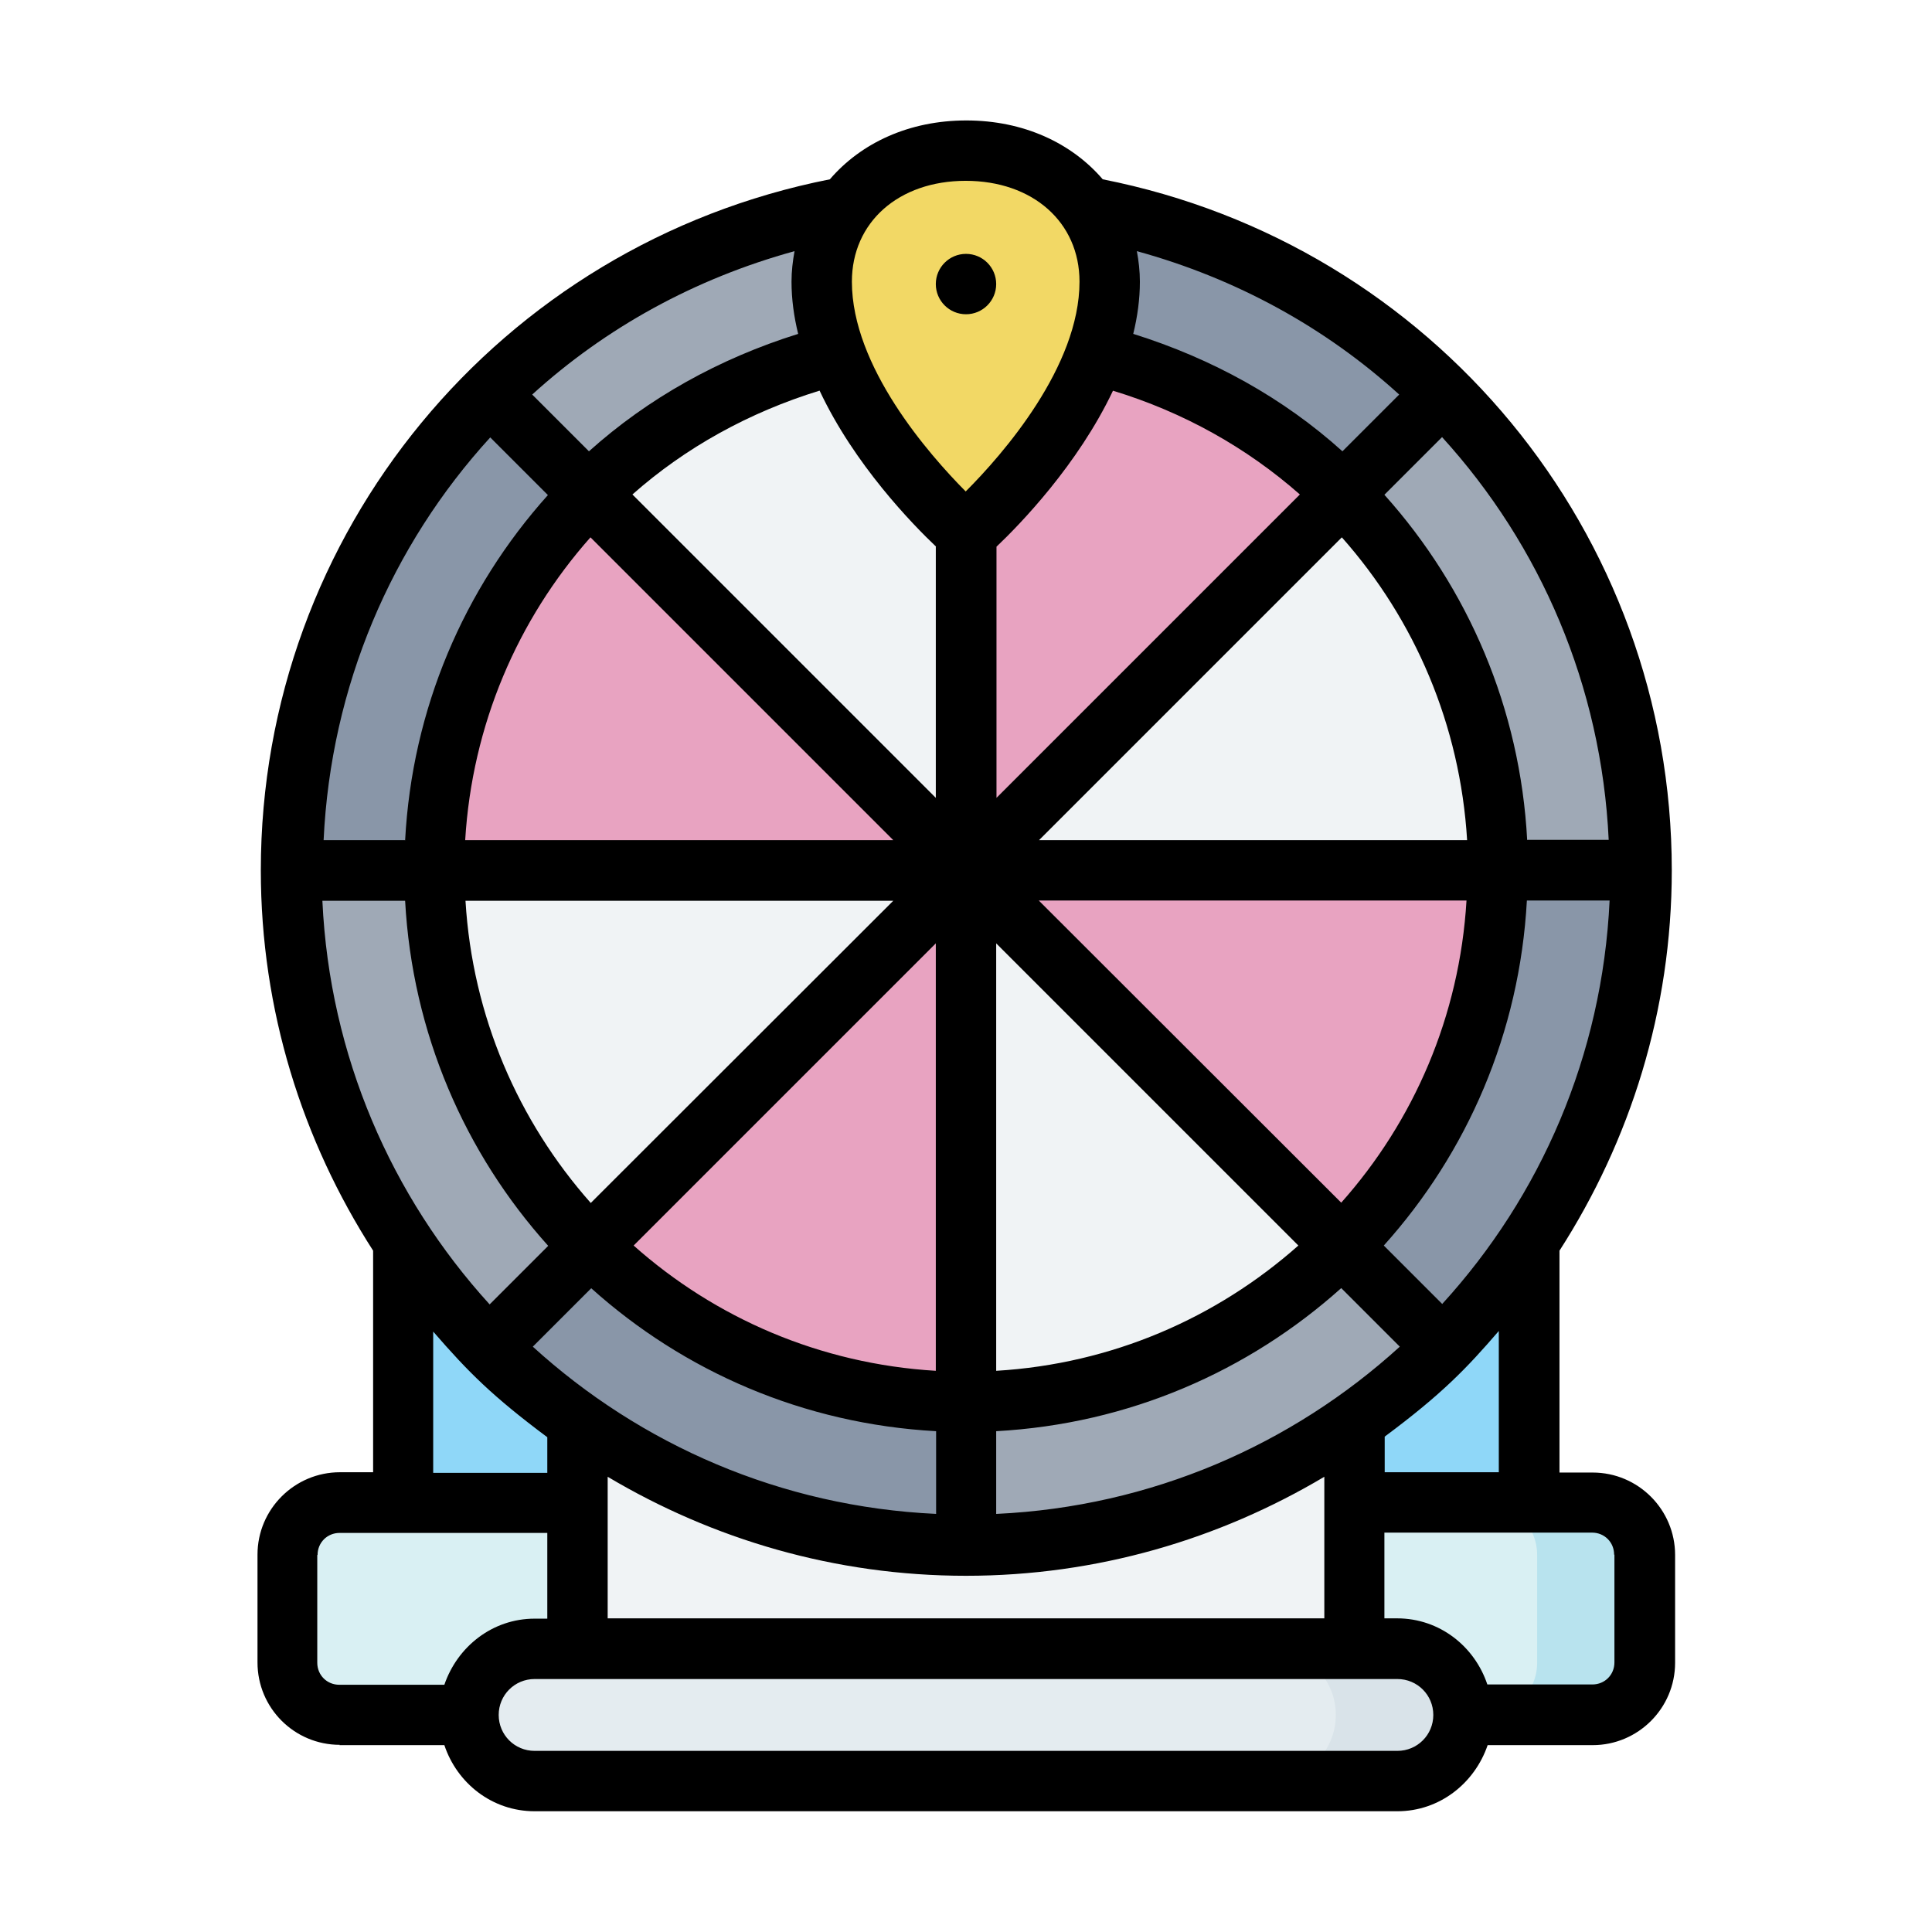
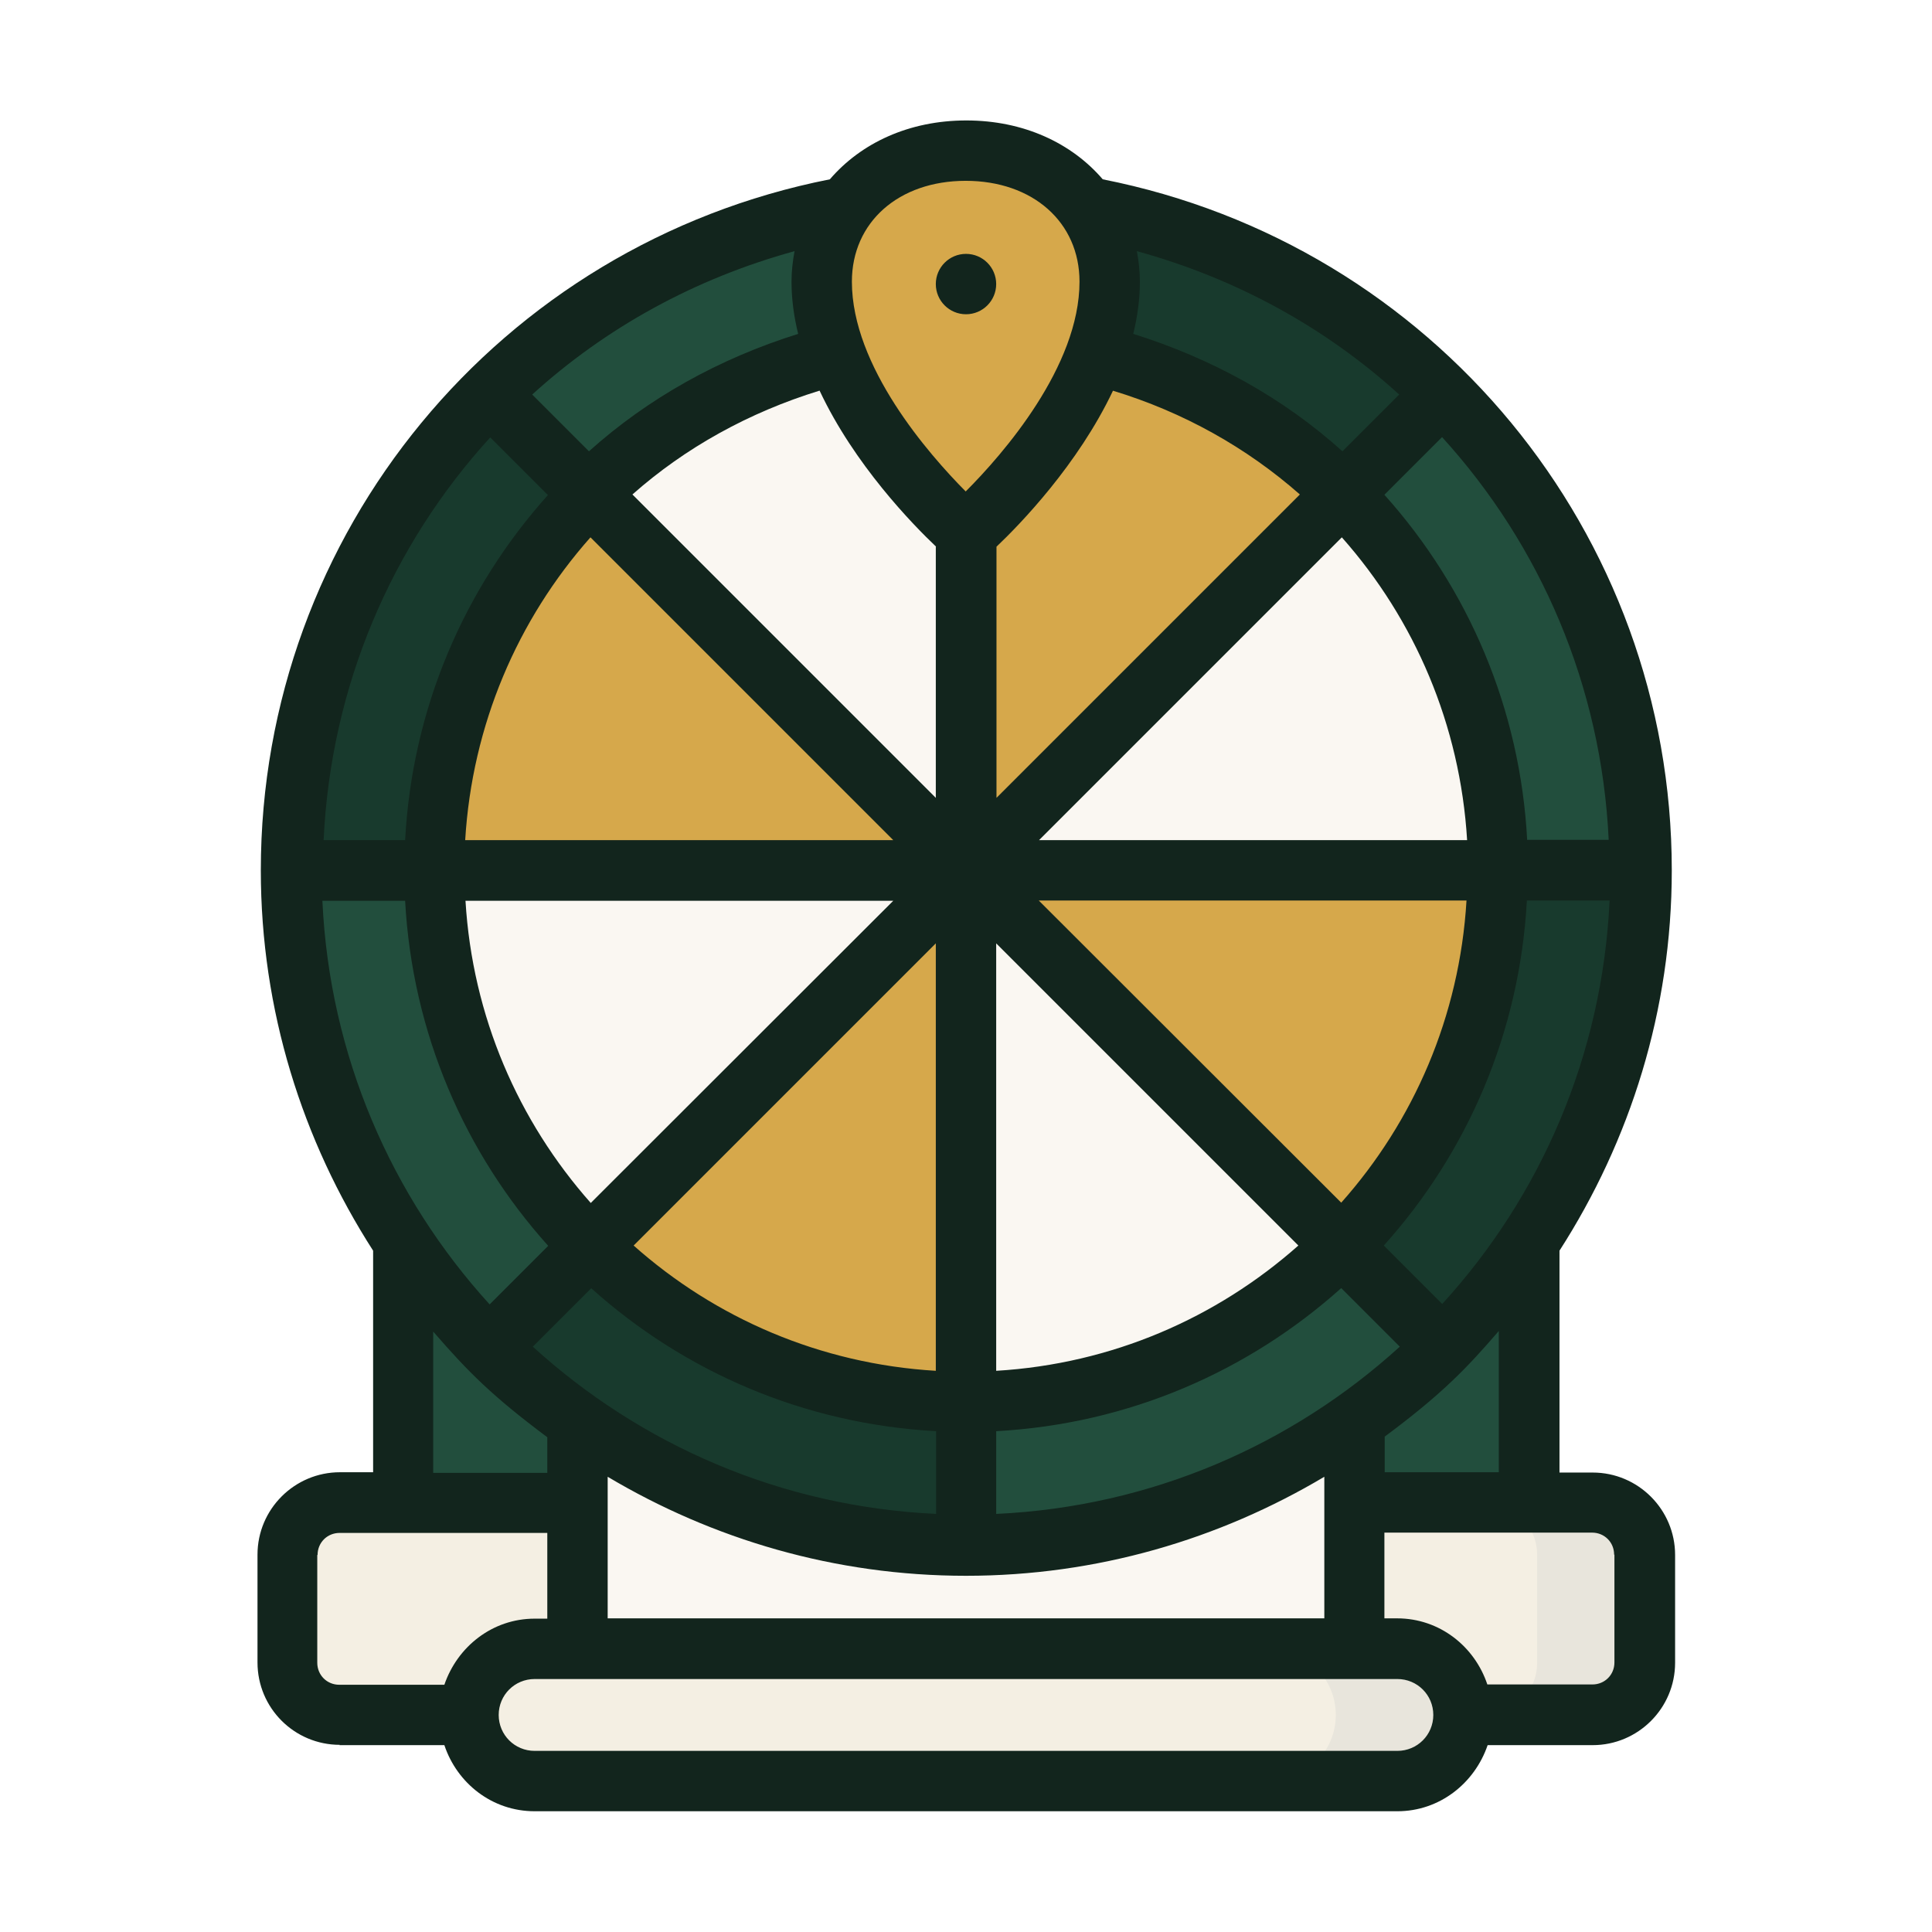
<svg xmlns="http://www.w3.org/2000/svg" width="800px" height="800px" viewBox="0 0 64 64">
  <g id="a" />
  <g id="b" />
  <g id="c" />
  <g id="d" />
  <g id="e" />
  <g id="f" />
  <g id="g" />
  <g id="h" />
  <g id="i" />
  <g id="j" />
  <g id="k" />
  <g id="l" />
  <g id="m" />
  <g id="n" />
  <g id="o" />
  <g id="p" />
  <g id="q" />
  <g id="r" />
  <g id="s" />
  <g id="t" />
  <g id="u" />
  <g id="v" />
  <g id="w" />
  <g id="x" />
  <g id="y" />
  <g id="a`" />
  <g id="aa" />
  <g id="ab" />
  <g id="ac" />
  <g id="ad" />
  <g id="ae" />
  <g id="af" />
  <g id="ag" />
  <g id="ah" />
  <g id="ai" />
  <g id="aj" />
  <g id="ak" />
  <g id="al" />
  <g id="am" />
  <g id="an" />
  <g id="ao" />
  <g id="ap" />
  <g id="aq" />
  <g id="ar" />
  <g id="as" />
  <g id="at" />
  <g id="au" />
  <g id="av" />
  <g id="aw" />
  <g id="ax">
-     <polygon fill="#8fd7f8" fill-rule="evenodd" points="50.65 49.78 50.65 41.19 31.32 37.7 13.35 41.19 13.35 49.78 30.44 53.38 50.65 49.78" />
-     <path d="M11.24,49.78H52.75c.95,0,1.73,.78,1.73,1.73v3.57c0,.95-.78,1.73-1.73,1.73H11.24c-.95,0-1.73-.77-1.73-1.73v-3.57c0-.95,.77-1.73,1.73-1.73Z" fill="#d9f0f3" />
-     <polygon fill="#f0f3f5" fill-rule="evenodd" points="44.87 54.62 44.87 47.14 31.24 45.39 19.13 47.14 19.13 54.62 32.81 56.21 44.87 54.62" />
-     <path d="M49.19,49.78c.96,0,1.73,.77,1.73,1.73v3.57c0,.96-.77,1.73-1.73,1.73h3.57c.96,0,1.73-.77,1.73-1.73v-3.57c0-.96-.77-1.73-1.73-1.73h-3.57Z" fill="#b8e3ee" fill-rule="evenodd" />
-     <path d="M16.23,13c-4.22,4.2-6.58,9.86-6.6,15.77l6.61,15.76c4.17,4.2,9.84,6.58,15.76,6.61l15.77-6.6c4.22-4.19,6.58-9.85,6.6-15.77l-6.61-15.76c-4.17-4.2-9.84-6.58-15.76-6.61l-15.77,6.6Z" fill="#8996a8" fill-rule="evenodd" />
-     <path d="M32,28.77H9.63c.03,5.92,2.41,11.59,6.61,15.76l15.76-15.76Z" fill="#9fa9b6" fill-rule="evenodd" />
-     <path d="M32,28.77v22.37c5.93,0,11.62-2.36,15.81-6.56l-15.81-15.81Z" fill="#9fa9b6" fill-rule="evenodd" />
-     <path d="M32,28.77h22.37c0-5.93-2.36-11.62-6.55-15.82l-15.82,15.82Z" fill="#9fa9b6" fill-rule="evenodd" />
-     <path d="M32,5.93l-5.46,1.15c-3.91,1-7.48,3.04-10.33,5.91l15.78,15.78V5.93Z" fill="#9fa9b6" fill-rule="evenodd" />
-     <path d="M44.5,16.34c-2.26-2.26-5.09-3.86-8.19-4.64h-4.31l-12.47,4.67c-3.32,3.31-5.19,7.79-5.21,12.47l5.22,12.46c3.3,3.32,7.77,5.2,12.45,5.22l12.49-5.18c3.32-3.31,5.18-7.81,5.18-12.5l-5.18-12.5Z" fill="#e8a3c1" fill-rule="evenodd" />
-     <path d="M32,28.84H14.32c.02,4.68,1.9,9.16,5.22,12.46l12.45-12.46Z" fill="#f0f3f5" fill-rule="evenodd" />
-     <path d="M32,28.84v17.68c4.69,0,9.18-1.87,12.49-5.18l-12.49-12.5Z" fill="#f0f3f5" fill-rule="evenodd" />
-     <path d="M32,28.84h17.68c0-4.69-1.86-9.18-5.18-12.5l-12.5,12.5Z" fill="#f0f3f5" fill-rule="evenodd" />
-     <path d="M32,11.7h-4.31c-3.09,.79-5.91,2.41-8.16,4.67l12.47,12.47V11.7Z" fill="#f0f3f5" fill-rule="evenodd" />
-     <path d="M36.77,9.34c0,4.2-4.77,8.33-4.77,8.33,0,0-4.77-4.13-4.77-8.33,0-2.63,2.13-4.34,4.77-4.34s4.77,1.71,4.77,4.34Z" fill="#f2d865" fill-rule="evenodd" />
-     <path d="M17.71,54.62h28.58c1.21,0,2.19,.98,2.19,2.19s-.98,2.19-2.19,2.19H17.71c-1.21,0-2.19-.98-2.19-2.19s.98-2.19,2.19-2.19Z" fill="#e4ecf0" fill-rule="evenodd" />
-     <path d="M42.06,54.62c1.21,0,2.19,.98,2.19,2.19s-.98,2.19-2.19,2.19h4.23c1.21,0,2.19-.98,2.19-2.19s-.98-2.19-2.19-2.19h-4.23Z" fill="#d9e3e9" fill-rule="evenodd" />
-     <circle cx="32" cy="9.41" r="1" />
-     <path d="M11.24,57.81h3.48c.42,1.26,1.58,2.19,2.99,2.19h28.58c1.4,0,2.56-.93,2.99-2.19h3.48c1.5,0,2.73-1.22,2.73-2.73v-3.57c0-1.5-1.22-2.73-2.73-2.73h-1.1v-7.35c2.34-3.64,3.72-7.96,3.72-12.6,0-11.18-7.91-20.73-18.85-22.89-1.03-1.2-2.62-1.95-4.52-1.95s-3.49,.75-4.52,1.95c-10.94,2.16-18.85,11.71-18.85,22.89,0,4.64,1.38,8.96,3.72,12.6v7.34h-1.1c-1.5,0-2.73,1.22-2.73,2.73v3.57c0,1.51,1.22,2.73,2.73,2.73Zm35.04,.19H17.71c-.66,0-1.19-.53-1.19-1.19s.53-1.19,1.19-1.19h28.58c.66,0,1.19,.53,1.19,1.19s-.53,1.19-1.19,1.19ZM10.68,29.84h2.74c.24,4.39,1.98,8.36,4.74,11.43l-1.94,1.94c-3.25-3.57-5.3-8.23-5.54-13.36Zm20.32-11.73v8.32l-10.05-10.05c1.75-1.55,3.86-2.72,6.2-3.44,1.15,2.45,3.08,4.43,3.86,5.17Zm5.86-5.17c2.34,.71,4.44,1.89,6.2,3.44l-10.05,10.05v-8.32c.78-.74,2.7-2.72,3.86-5.17Zm10.92,30.26l-1.94-1.94c2.76-3.07,4.5-7.04,4.74-11.43h2.74c-.24,5.14-2.29,9.8-5.54,13.36Zm-14.78,6.95v-2.74c4.39-.24,8.35-1.98,11.43-4.74l1.94,1.94c-3.57,3.25-8.23,5.3-13.36,5.54Zm1.41-20.32h14.17c-.23,3.84-1.75,7.31-4.15,10.01l-10.02-10.01Zm8.6,11.43c-2.71,2.4-6.17,3.92-10.01,4.15v-14.16l10.01,10.01Zm-23.44-1.41c-2.4-2.71-3.92-6.18-4.15-10.01h14.17l-10.02,10.01Zm11.43-8.6v14.16c-3.84-.23-7.31-1.75-10.01-4.15l10.01-10.01Zm19.59-3.42c-.23-4.35-1.95-8.34-4.73-11.44l1.91-1.91c3.26,3.58,5.28,8.24,5.52,13.34h-2.69Zm-2,0h-14.17l10.03-10.03c2.42,2.73,3.92,6.22,4.15,10.03Zm-19.01,0H15.41c.23-3.81,1.73-7.3,4.15-10.03l10.03,10.03Zm-16.17,0h-2.69c.24-5.1,2.25-9.76,5.52-13.34l1.91,1.91c-2.78,3.1-4.5,7.08-4.73,11.44Zm6.17,14.84c3.07,2.76,7.04,4.5,11.43,4.74v2.74c-5.14-.24-9.79-2.29-13.36-5.54l1.94-1.94Zm.55,6.25c3.48,2.07,7.53,3.28,11.87,3.28s8.39-1.21,11.87-3.28v4.69H20.13v-4.69Zm33.35,2.58v3.57c0,.41-.32,.73-.73,.73h-3.48c-.42-1.26-1.58-2.19-2.99-2.19h-.42v-2.84h6.88c.41,0,.73,.32,.73,.73Zm-3.83-2.73h-3.78v-1.18c1.91-1.42,2.72-2.27,3.78-3.5v4.67Zm-3.3-35.7l-1.88,1.88c-1.95-1.76-4.31-3.07-6.93-3.89,.14-.57,.22-1.15,.22-1.73,0-.35-.04-.69-.1-1.01,3.31,.91,6.26,2.54,8.69,4.75Zm-14.36-7.08c2.22,0,3.77,1.37,3.77,3.34,0,2.81-2.53,5.71-3.77,6.95-1.23-1.24-3.77-4.14-3.77-6.95,0-1.97,1.55-3.34,3.77-3.34Zm-5.67,2.33c-.06,.33-.1,.66-.1,1.01,0,.58,.08,1.16,.22,1.73-2.62,.82-4.97,2.13-6.93,3.89l-1.88-1.88c2.43-2.21,5.38-3.84,8.69-4.75ZM14.35,44.11c1.17,1.35,1.96,2.14,3.78,3.5v1.18h-3.78v-4.67Zm-3.83,7.4c0-.41,.32-.73,.73-.73h6.88v2.84h-.42c-1.4,0-2.56,.93-2.99,2.19h-3.48c-.41,0-.73-.32-.73-.73v-3.57Z" />
+     <polygon fill="#224E3D" fill-rule="evenodd" points="50.65 49.78 50.65 41.19 31.32 37.7 13.35 41.19 13.35 49.78 30.44 53.38 50.65 49.78" />
+     <path d="M11.24,49.78H52.75c.95,0,1.73,.78,1.73,1.73v3.57c0,.95-.78,1.73-1.73,1.73H11.24c-.95,0-1.73-.77-1.73-1.73v-3.57c0-.95,.77-1.73,1.73-1.73Z" fill="#F4EFE3" />
+     <polygon fill="#FAF7F2" fill-rule="evenodd" points="44.87 54.62 44.87 47.14 31.24 45.39 19.13 47.14 19.13 54.62 32.81 56.21 44.87 54.62" />
+     <path d="M49.19,49.78c.96,0,1.73,.77,1.73,1.73v3.57c0,.96-.77,1.73-1.73,1.73h3.57c.96,0,1.73-.77,1.73-1.73v-3.57c0-.96-.77-1.73-1.73-1.73h-3.57Z" fill="#E8E5DC" fill-rule="evenodd" />
+     <path d="M16.23,13c-4.22,4.2-6.58,9.86-6.6,15.77l6.61,15.76c4.17,4.2,9.84,6.58,15.76,6.61l15.77-6.6c4.22-4.19,6.58-9.85,6.6-15.77l-6.61-15.76c-4.17-4.2-9.84-6.58-15.76-6.61l-15.77,6.6Z" fill="#183A2D" fill-rule="evenodd" />
+     <path d="M32,28.77H9.63c.03,5.92,2.41,11.59,6.61,15.76l15.76-15.76Z" fill="#224E3D" fill-rule="evenodd" />
+     <path d="M32,28.77v22.37c5.93,0,11.62-2.36,15.81-6.56l-15.81-15.81Z" fill="#224E3D" fill-rule="evenodd" />
+     <path d="M32,28.77h22.37c0-5.93-2.36-11.62-6.55-15.82l-15.82,15.82Z" fill="#224E3D" fill-rule="evenodd" />
+     <path d="M32,5.93l-5.46,1.15c-3.91,1-7.48,3.04-10.33,5.91l15.78,15.78V5.93Z" fill="#224E3D" fill-rule="evenodd" />
+     <path d="M44.5,16.34c-2.26-2.26-5.09-3.86-8.19-4.64h-4.31l-12.47,4.67c-3.32,3.31-5.19,7.79-5.21,12.47l5.22,12.46c3.3,3.32,7.77,5.2,12.45,5.22l12.49-5.18c3.32-3.31,5.18-7.81,5.18-12.5l-5.18-12.5Z" fill="#D6A84B" fill-rule="evenodd" />
+     <path d="M32,28.84H14.32c.02,4.68,1.9,9.16,5.22,12.46l12.45-12.46Z" fill="#FAF7F2" fill-rule="evenodd" />
+     <path d="M32,28.84v17.68c4.69,0,9.18-1.87,12.49-5.18l-12.49-12.5Z" fill="#FAF7F2" fill-rule="evenodd" />
+     <path d="M32,28.84h17.68c0-4.69-1.86-9.18-5.18-12.5l-12.5,12.5Z" fill="#FAF7F2" fill-rule="evenodd" />
+     <path d="M32,11.7h-4.31c-3.09,.79-5.91,2.41-8.16,4.67l12.47,12.47V11.7Z" fill="#FAF7F2" fill-rule="evenodd" />
+     <path d="M36.77,9.34c0,4.2-4.77,8.33-4.77,8.33,0,0-4.77-4.13-4.77-8.33,0-2.63,2.13-4.34,4.77-4.34s4.77,1.71,4.77,4.34Z" fill="#D6A84B" fill-rule="evenodd" />
+     <path d="M17.71,54.62h28.58c1.21,0,2.19,.98,2.19,2.19s-.98,2.19-2.19,2.19H17.71c-1.21,0-2.19-.98-2.19-2.19s.98-2.19,2.19-2.19Z" fill="#F4EFE3" fill-rule="evenodd" />
+     <path d="M42.06,54.62c1.21,0,2.19,.98,2.19,2.19s-.98,2.19-2.19,2.19h4.23c1.21,0,2.19-.98,2.19-2.19s-.98-2.19-2.19-2.19h-4.23Z" fill="#E8E5DC" fill-rule="evenodd" />
+     <circle cx="32" cy="9.41" r="1" fill="#12251D" />
+     <path d="M11.24,57.81h3.48c.42,1.26,1.58,2.19,2.99,2.19h28.58c1.4,0,2.56-.93,2.99-2.19h3.48c1.5,0,2.73-1.22,2.73-2.73v-3.57c0-1.5-1.22-2.73-2.73-2.73h-1.1v-7.35c2.34-3.64,3.72-7.96,3.72-12.6,0-11.18-7.91-20.73-18.85-22.89-1.03-1.2-2.62-1.95-4.52-1.95s-3.49,.75-4.52,1.95c-10.94,2.16-18.85,11.71-18.85,22.89,0,4.64,1.38,8.96,3.72,12.6v7.34h-1.1c-1.5,0-2.73,1.22-2.73,2.73v3.57c0,1.51,1.22,2.73,2.73,2.73Zm35.04,.19H17.71c-.66,0-1.19-.53-1.19-1.19s.53-1.19,1.19-1.19h28.58c.66,0,1.19,.53,1.19,1.19s-.53,1.19-1.19,1.19ZM10.68,29.84h2.74c.24,4.39,1.98,8.36,4.74,11.43l-1.94,1.94c-3.25-3.57-5.3-8.23-5.54-13.36Zm20.32-11.73v8.32l-10.05-10.05c1.75-1.55,3.86-2.72,6.2-3.44,1.15,2.45,3.08,4.43,3.86,5.17Zm5.86-5.17c2.34,.71,4.44,1.89,6.2,3.44l-10.05,10.05v-8.32c.78-.74,2.7-2.72,3.86-5.17Zm10.92,30.26l-1.94-1.94c2.76-3.07,4.5-7.04,4.74-11.43h2.74c-.24,5.14-2.29,9.8-5.54,13.36Zm-14.78,6.95v-2.74c4.39-.24,8.35-1.98,11.43-4.74l1.94,1.94c-3.57,3.25-8.23,5.3-13.36,5.54Zm1.41-20.32h14.17c-.23,3.84-1.75,7.31-4.15,10.01l-10.02-10.01Zm8.6,11.43c-2.71,2.4-6.17,3.92-10.01,4.15v-14.16l10.01,10.01Zm-23.44-1.41c-2.4-2.71-3.92-6.18-4.15-10.01h14.17l-10.02,10.01Zm11.43-8.6v14.16c-3.84-.23-7.31-1.75-10.01-4.15l10.01-10.01Zm19.59-3.42c-.23-4.35-1.95-8.34-4.73-11.44l1.91-1.91c3.26,3.58,5.28,8.24,5.52,13.34h-2.69Zm-2,0h-14.17l10.03-10.03c2.42,2.73,3.92,6.22,4.15,10.03Zm-19.01,0H15.41c.23-3.81,1.73-7.3,4.15-10.03l10.03,10.03Zm-16.17,0h-2.69c.24-5.1,2.25-9.76,5.52-13.34l1.91,1.91c-2.78,3.1-4.5,7.08-4.73,11.44Zm6.17,14.84c3.07,2.76,7.04,4.5,11.43,4.74v2.74c-5.14-.24-9.79-2.29-13.36-5.54l1.94-1.94Zm.55,6.25c3.48,2.07,7.53,3.28,11.87,3.28s8.39-1.21,11.87-3.28v4.69H20.13v-4.69Zm33.35,2.58v3.57c0,.41-.32,.73-.73,.73h-3.48c-.42-1.26-1.58-2.19-2.99-2.19h-.42v-2.84h6.88c.41,0,.73,.32,.73,.73Zm-3.83-2.73h-3.78v-1.18c1.91-1.42,2.72-2.27,3.78-3.5v4.67Zm-3.3-35.7l-1.88,1.88c-1.95-1.76-4.31-3.07-6.93-3.89,.14-.57,.22-1.15,.22-1.73,0-.35-.04-.69-.1-1.01,3.31,.91,6.26,2.54,8.69,4.75Zm-14.36-7.08c2.22,0,3.77,1.37,3.77,3.34,0,2.81-2.53,5.71-3.77,6.95-1.23-1.24-3.77-4.14-3.77-6.95,0-1.97,1.55-3.34,3.77-3.34Zm-5.67,2.33c-.06,.33-.1,.66-.1,1.01,0,.58,.08,1.16,.22,1.73-2.62,.82-4.97,2.13-6.93,3.89l-1.88-1.88c2.43-2.21,5.38-3.84,8.69-4.75ZM14.35,44.11c1.17,1.35,1.96,2.14,3.78,3.5v1.18h-3.78v-4.67Zm-3.83,7.4c0-.41,.32-.73,.73-.73h6.88v2.84h-.42c-1.4,0-2.56,.93-2.99,2.19h-3.48c-.41,0-.73-.32-.73-.73v-3.57Z" fill="#12251D" />
  </g>
</svg>
